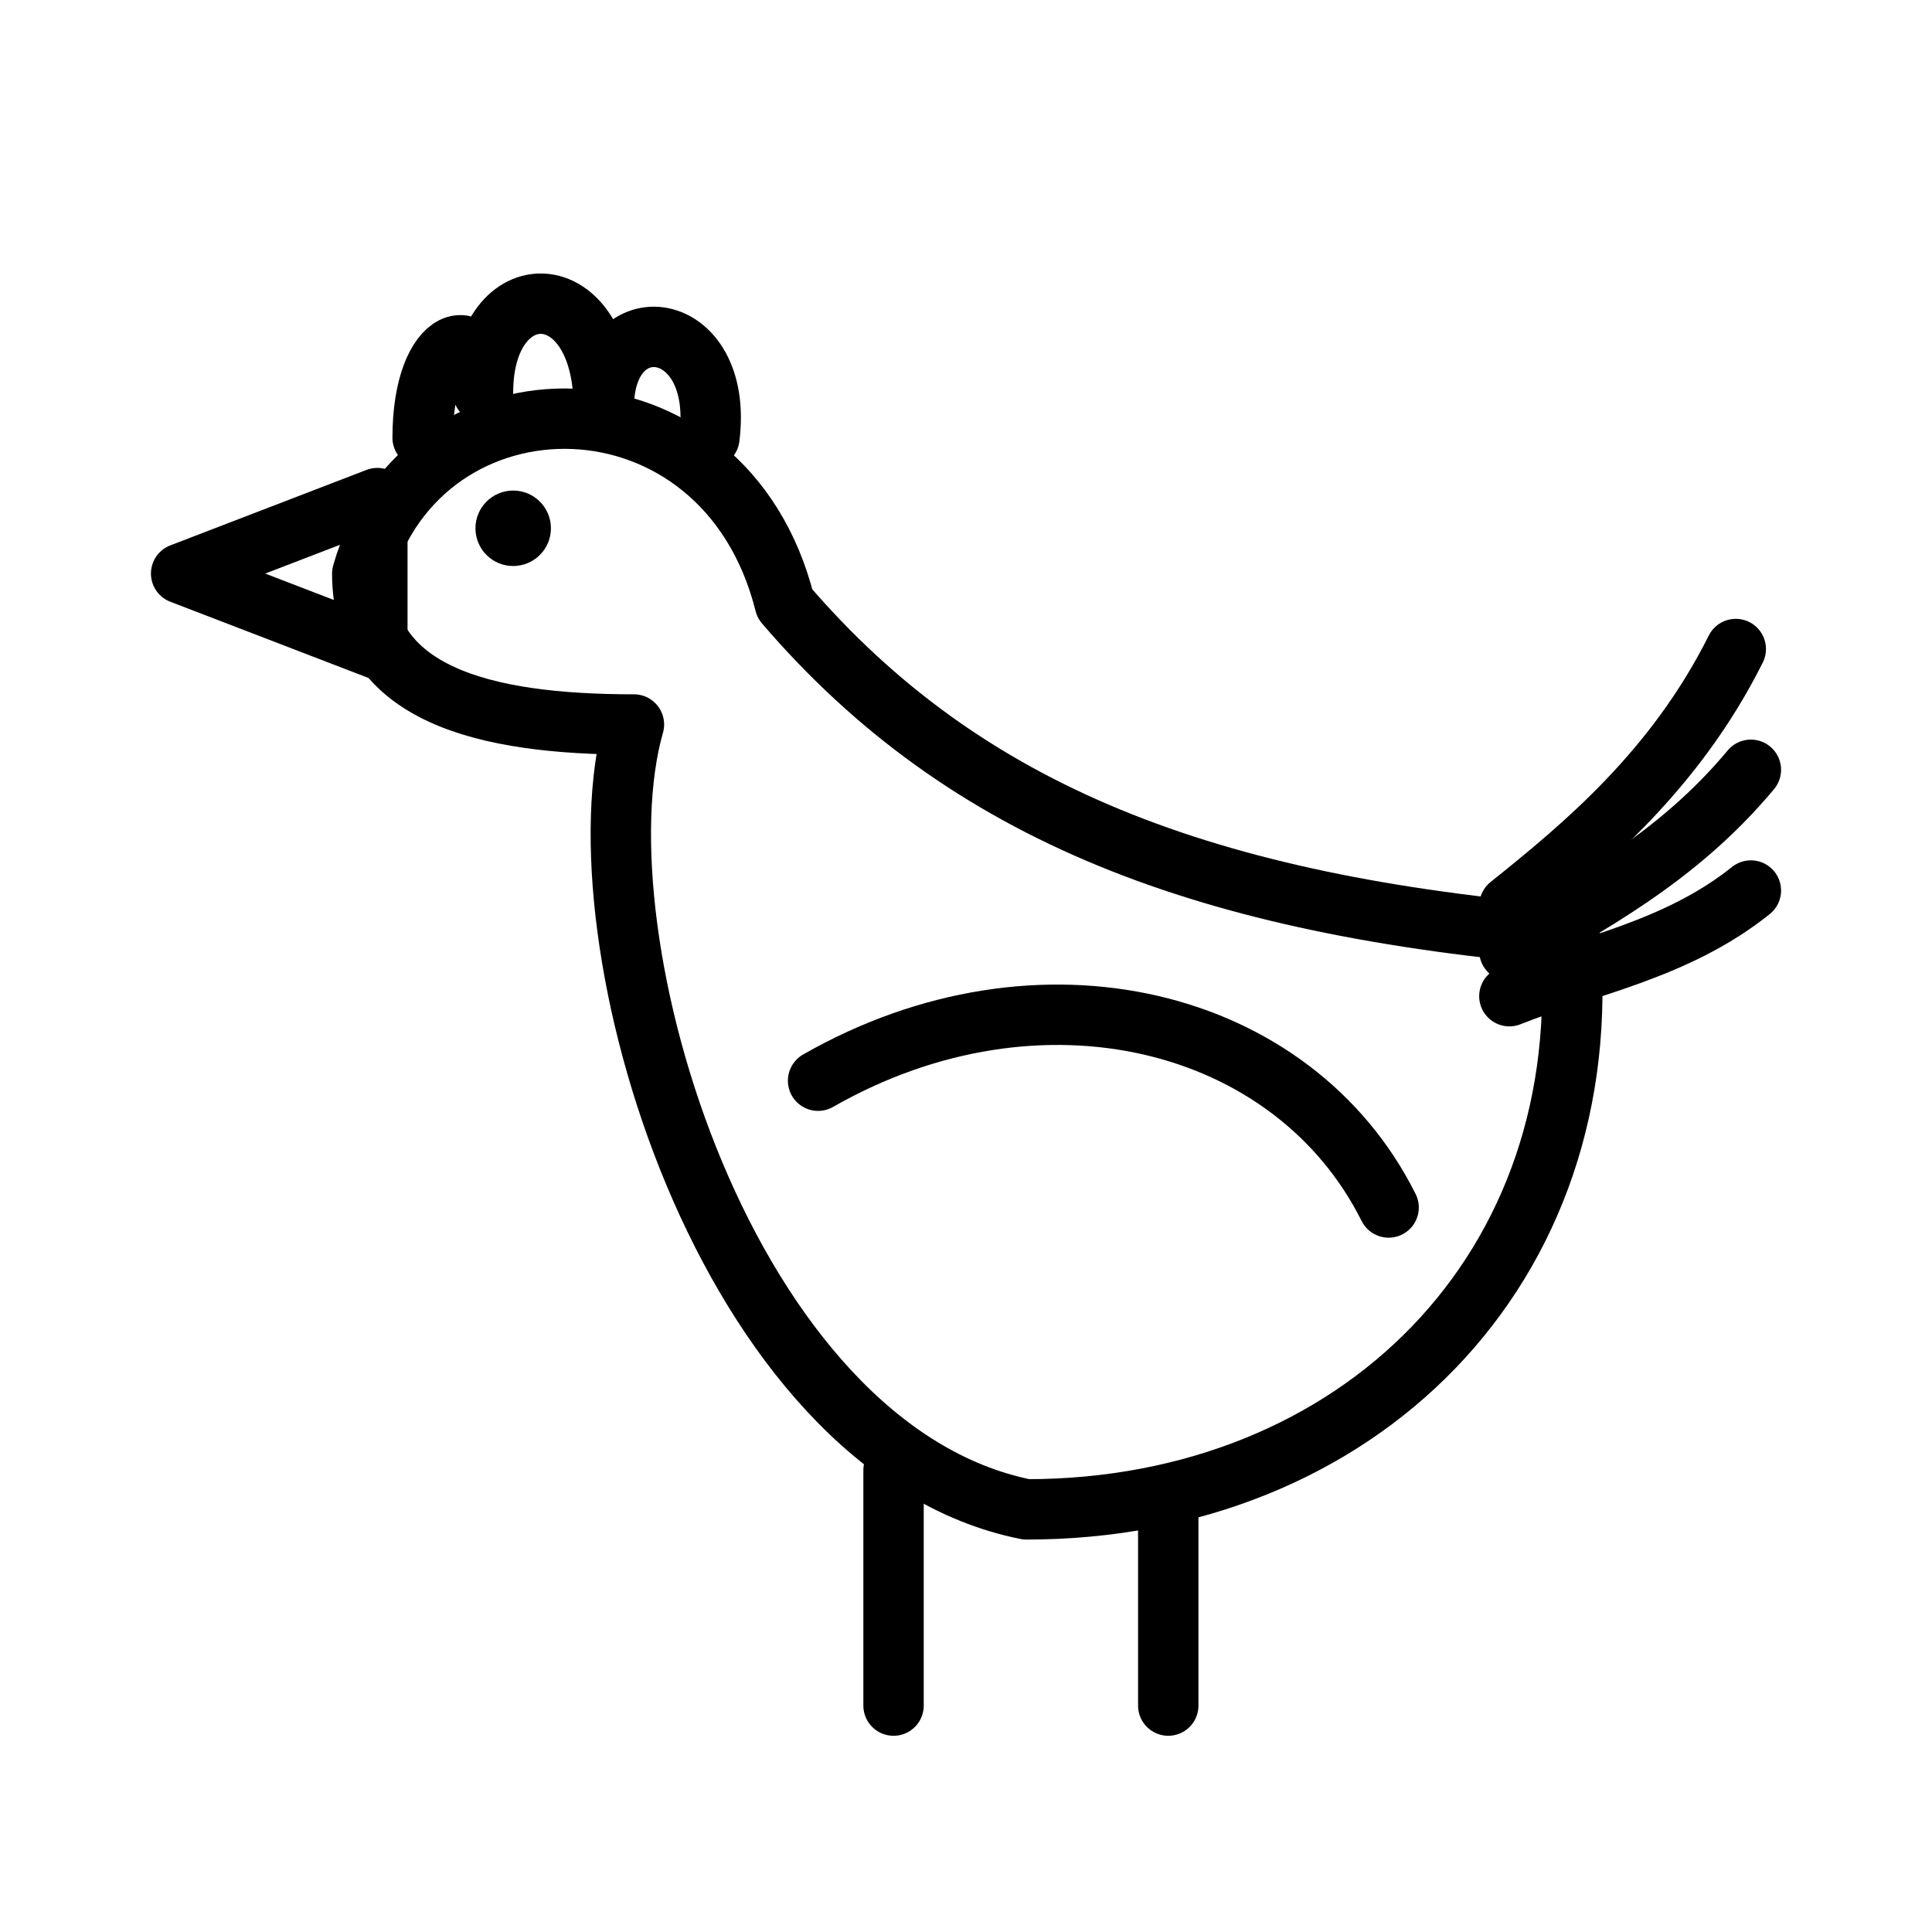
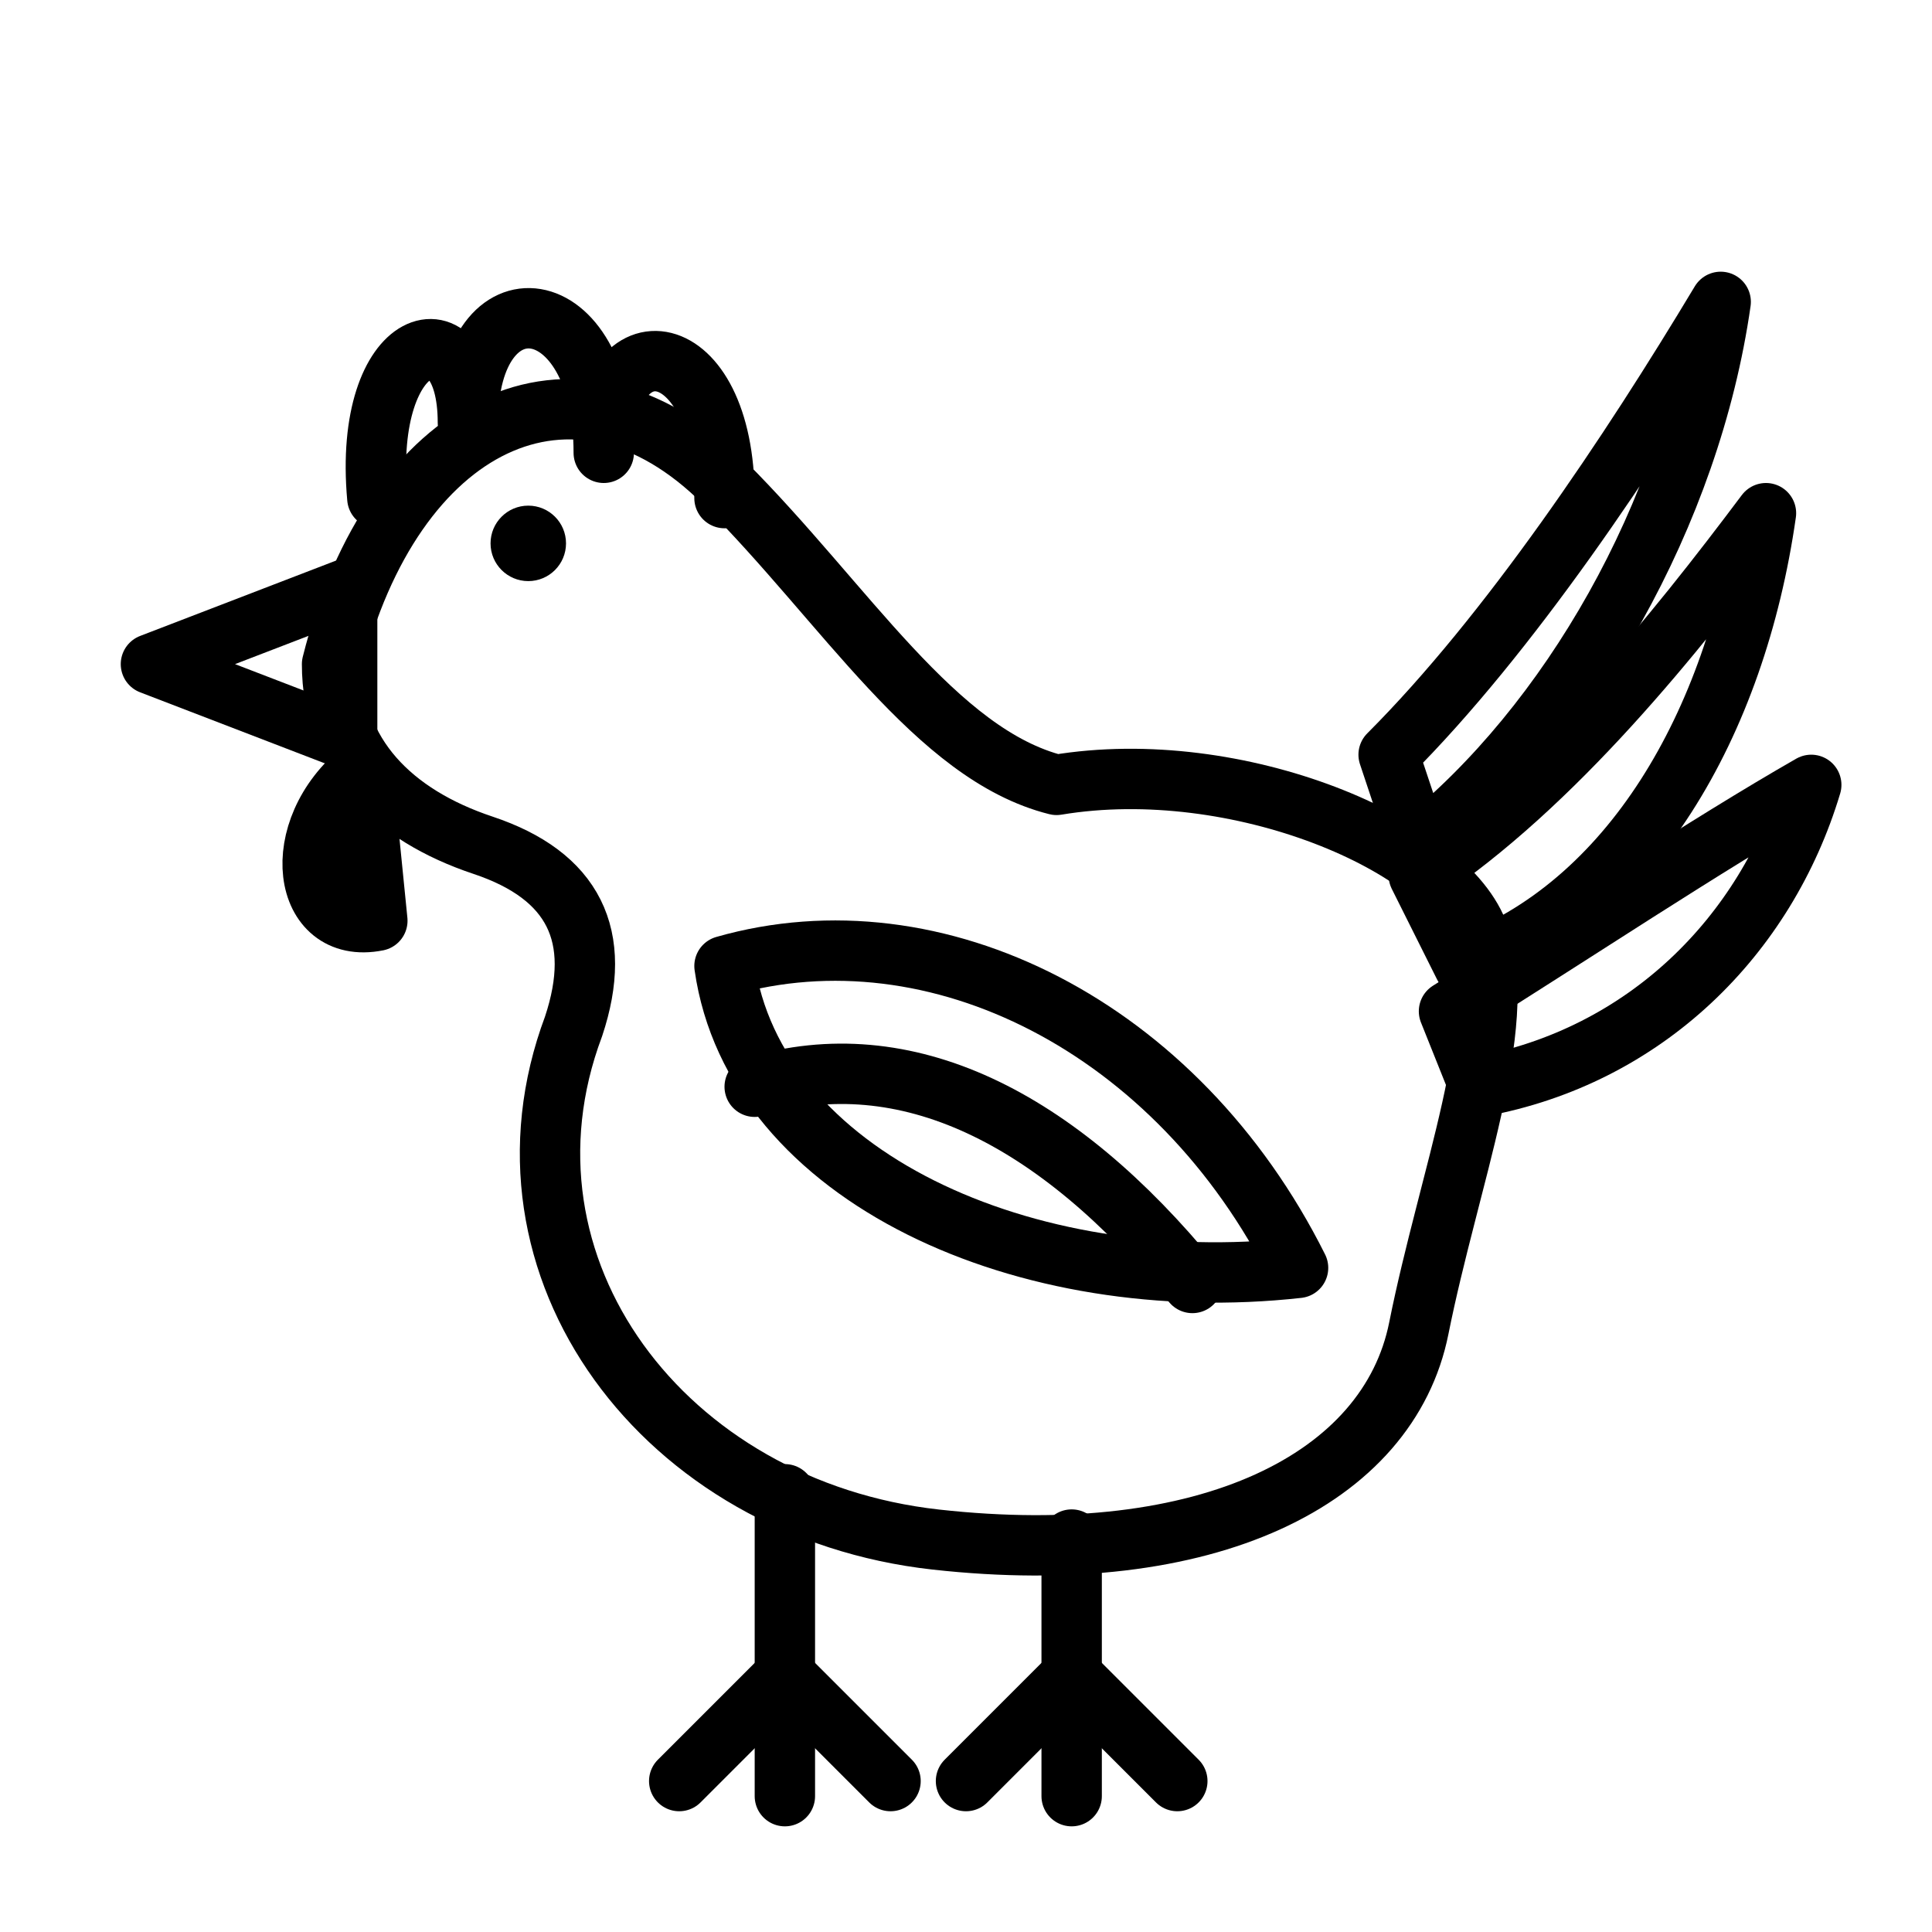
<svg xmlns="http://www.w3.org/2000/svg" width="64" height="64" fill="none" stroke="currentColor" stroke-linecap="round" stroke-linejoin="round" stroke-width="2" role="img" viewBox="0 0 64 64">
-   <path d="M26 20C24 12 14 12 12 19 12 23 16 24 21 24 19 31 24 48 34 50 45 50 53 42 52 31 40 30 32 27 26 20" />
-   <path d="M23.5 14.5C24 10.5 20 10 20 13.5 20 9 16 9 16 13 16 10.5 14 11 14 14.5" />
-   <path d="M12.5 16.5 6 19 12.5 21.5Z" />
-   <circle cx="17" cy="17.5" r="1.25" fill="currentColor" stroke="none" />
-   <path d="M46 40C42.85 33.7 34.45 31.6 27.1 35.8" />
-   <path d="M50 30C52.5 28 55.5 25.5 57.5 21.5" />
-   <path d="M50 31.5C52.5 30 55.5 28.5 58 25.5" />
-   <path d="M50 33C52.5 32 55.5 31.5 58 29.5" />
-   <path d="M38.7 49.5V56.5" />
-   <path d="M29.6 48.7V56.5" />
+   <path d="M24 16C19 11 13 14 11 22 11 25 13 27 16 28S20 31 19 34C16 42 22 50 31 51S46 49 47 44 50 34 49 31 41 25 35 26C31 25 28 20 24 16" />
+   <path d="M24 16.5C24 11 20 10.5 20 15 20 9.5 15.5 9 15.5 14 15.5 10 12 11 12.5 16.5" />
+   <path d="M12 25.5C9.5 27.5 10 31 12.5 30.5Z" />
+   <path d="M11.5 19.5 5 22 11.5 24.5Z" />
+   <circle cx="17.5" cy="18" r="1.25" fill="currentColor" stroke="none" />
+   <path d="M43 42C39 34 31 30 24 32 25 39 34 43 43 42" />
+   <path d="M39.5 42.5C35 37 30 34.5 25 36" />
+   <path d="M47 28C52 24 56 17 57 10 54 15 50 21 46 25Z" />
+   <path d="M48.5 32C54 30 57.5 24 58.5 17 55.5 21 51.5 26 47 29Z" />
+   <path d="M49 36C54.5 35 58.5 31 60 26 56.5 28 52 31 48 33.5Z" />
+   <path d="M35.5 51V55.5" />
+   <path d="M32 59 35.5 55.5 39 59" />
+   <path d="M35.5 55.5V59.5" />
+   <path d="M26 49.5V55.5" />
+   <path d="M22.5 59 26 55.5 29.5 59" />
+   <path d="M26 55.5V59.5" />
</svg>
